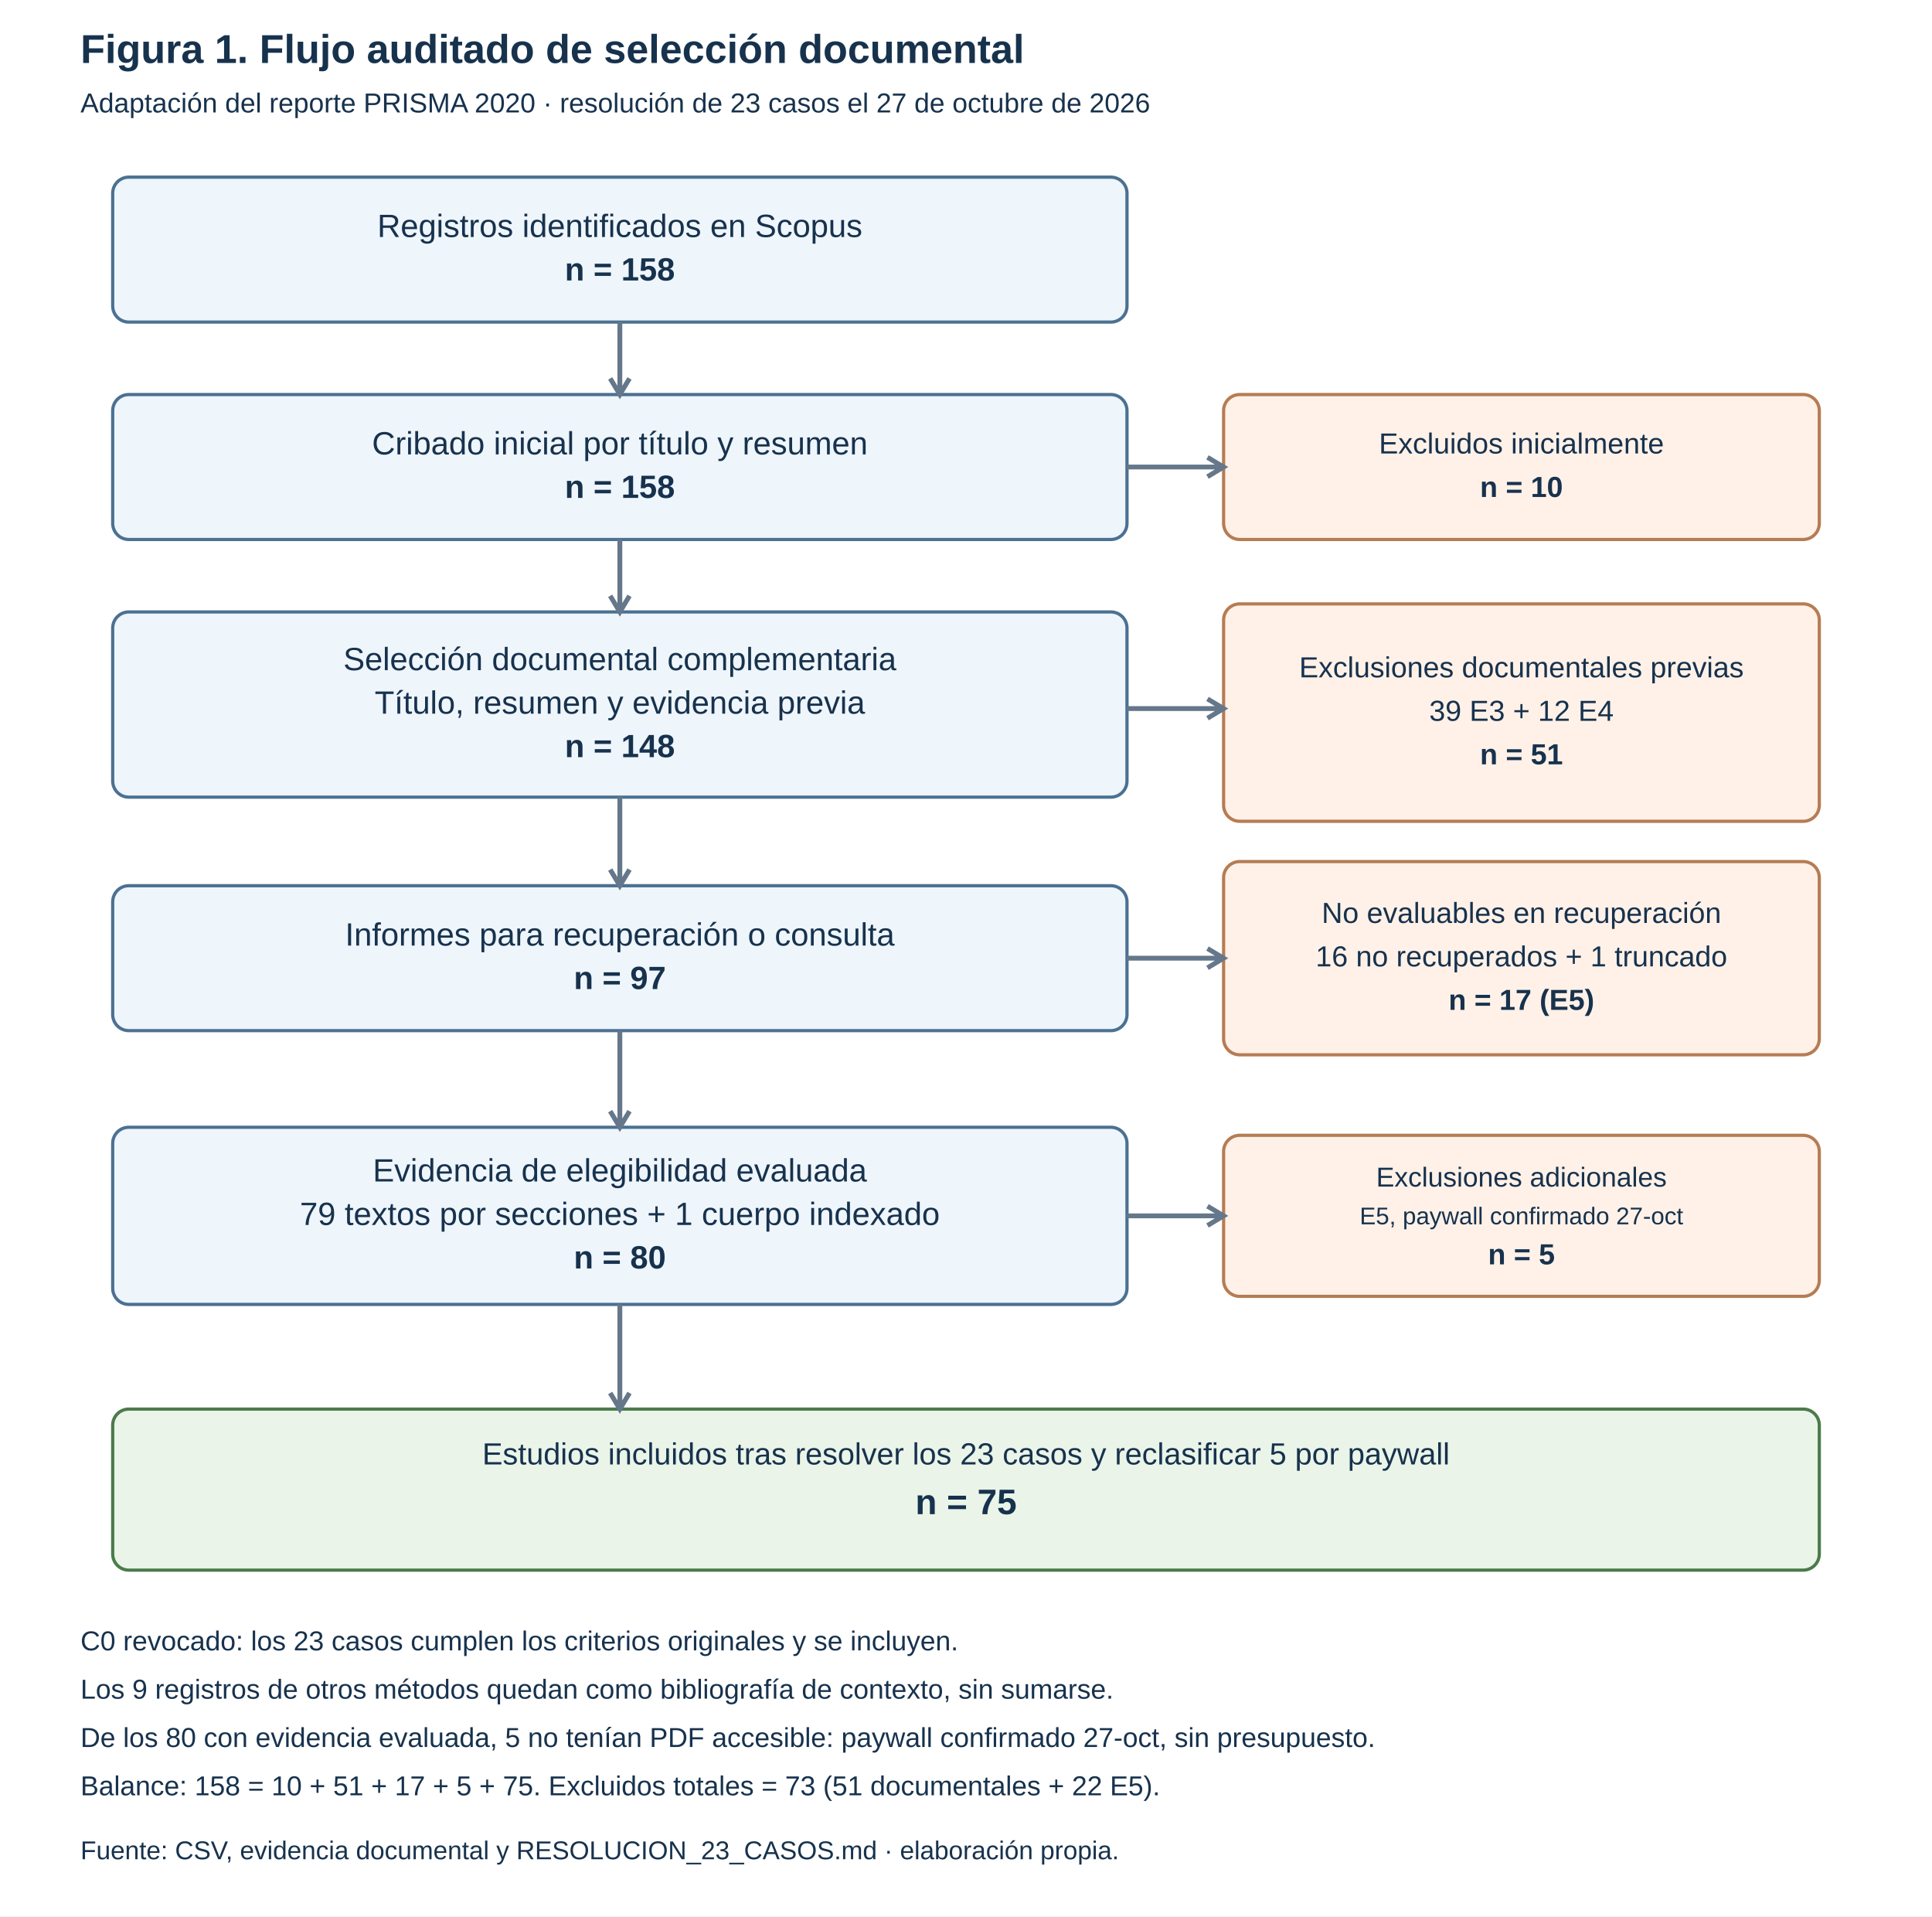
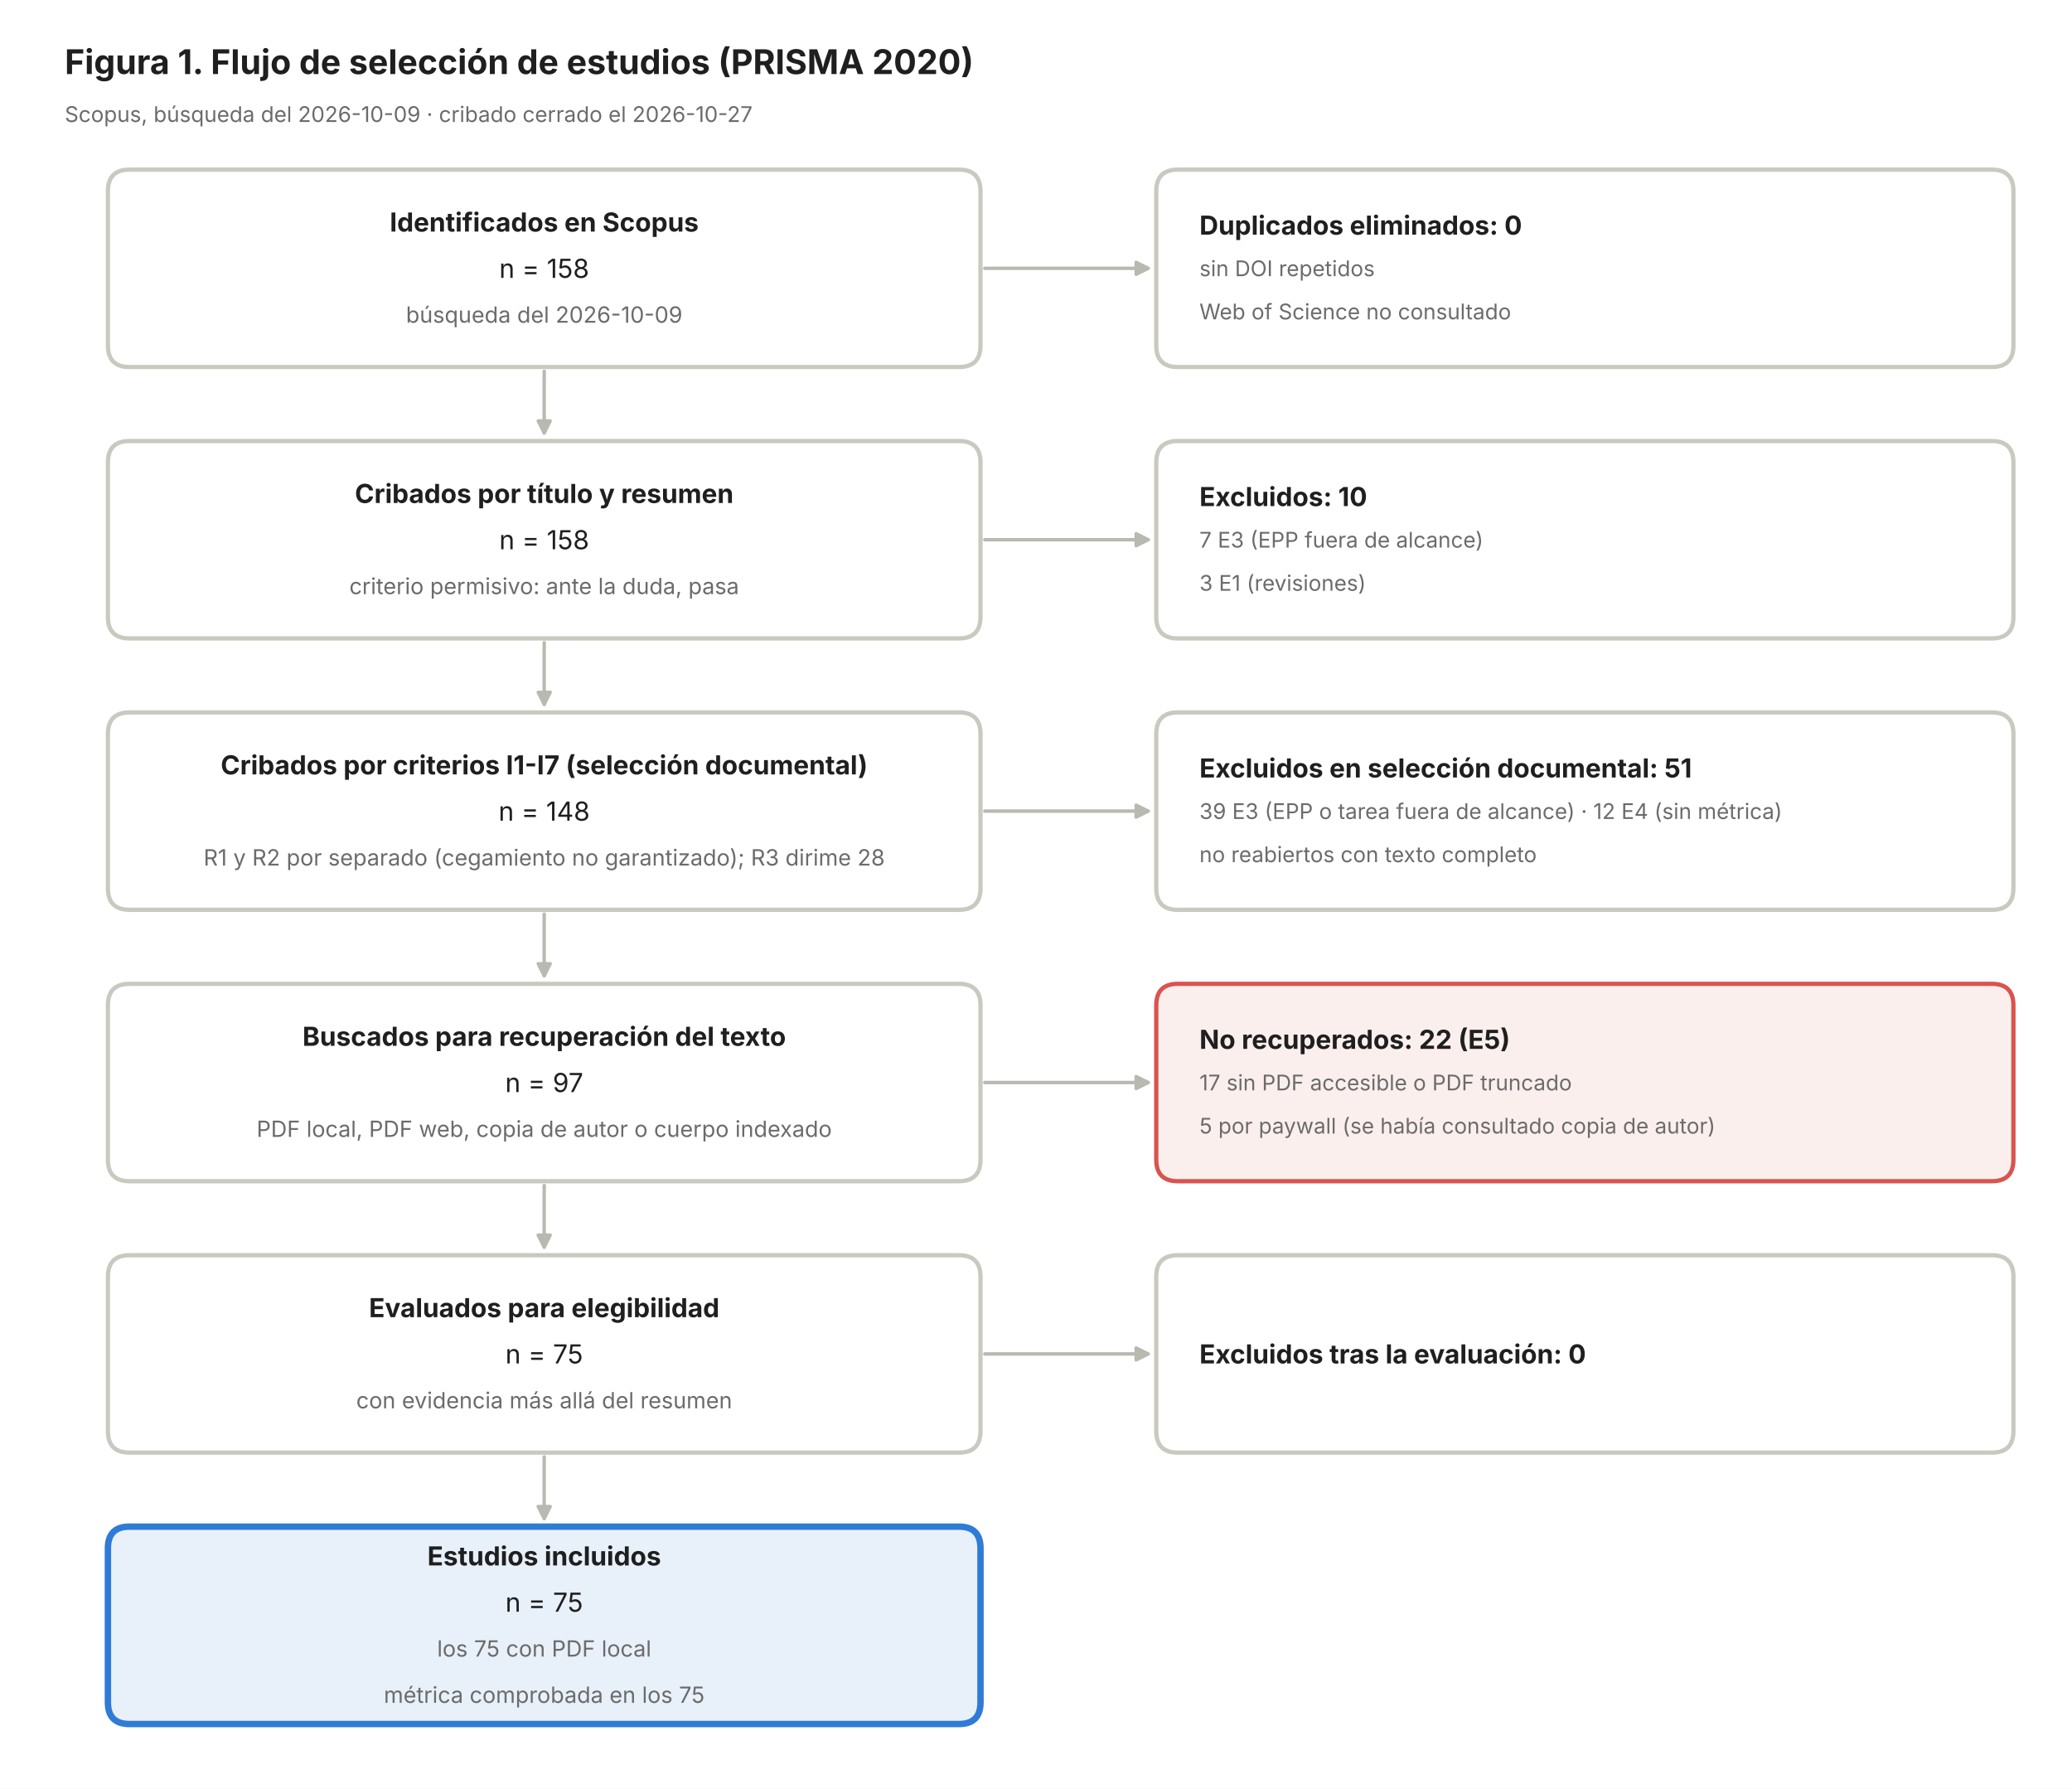
- <svg xmlns="http://www.w3.org/2000/svg" width="1200" height="1190" viewBox="0 0 1200 1190">
-   <rect width="1200" height="1190" fill="white" />
-   <text x="50" y="32" dominant-baseline="middle" text-anchor="start" font-family="Arial,sans-serif" font-size="25" font-weight="700" fill="#17324d">Figura 1. Flujo auditado de selección documental</text>
-   <text x="50" y="65" dominant-baseline="middle" text-anchor="start" font-family="Arial,sans-serif" font-size="17" font-weight="400" fill="#17324d">Adaptación del reporte PRISMA 2020 · resolución de 23 casos el 27 de octubre de 2026</text>
-   <rect x="70" y="110" width="630" height="90" rx="10" fill="#eef5fb" stroke="#4b7192" stroke-width="2" />
-   <text x="385.0" y="141.5" dominant-baseline="middle" text-anchor="middle" font-family="Arial,sans-serif" font-size="20" font-weight="400" fill="#17324d">Registros identificados en Scopus</text>
-   <text x="385.0" y="168.5" dominant-baseline="middle" text-anchor="middle" font-family="Arial,sans-serif" font-size="20" font-weight="700" fill="#17324d">n = 158</text>
-   <rect x="70" y="245" width="630" height="90" rx="10" fill="#eef5fb" stroke="#4b7192" stroke-width="2" />
-   <text x="385.0" y="276.5" dominant-baseline="middle" text-anchor="middle" font-family="Arial,sans-serif" font-size="20" font-weight="400" fill="#17324d">Cribado inicial por título y resumen</text>
-   <text x="385.0" y="303.5" dominant-baseline="middle" text-anchor="middle" font-family="Arial,sans-serif" font-size="20" font-weight="700" fill="#17324d">n = 158</text>
-   <rect x="760" y="245" width="370" height="90" rx="10" fill="#fff1e8" stroke="#b67c53" stroke-width="2" />
-   <text x="945.0" y="276.5" dominant-baseline="middle" text-anchor="middle" font-family="Arial,sans-serif" font-size="18" font-weight="400" fill="#17324d">Excluidos inicialmente</text>
-   <text x="945.0" y="303.5" dominant-baseline="middle" text-anchor="middle" font-family="Arial,sans-serif" font-size="18" font-weight="700" fill="#17324d">n = 10</text>
-   <rect x="70" y="380" width="630" height="115" rx="10" fill="#eef5fb" stroke="#4b7192" stroke-width="2" />
-   <text x="385.0" y="410.5" dominant-baseline="middle" text-anchor="middle" font-family="Arial,sans-serif" font-size="20" font-weight="400" fill="#17324d">Selección documental complementaria</text>
-   <text x="385.0" y="437.5" dominant-baseline="middle" text-anchor="middle" font-family="Arial,sans-serif" font-size="20" font-weight="400" fill="#17324d">Título, resumen y evidencia previa</text>
-   <text x="385.0" y="464.5" dominant-baseline="middle" text-anchor="middle" font-family="Arial,sans-serif" font-size="20" font-weight="700" fill="#17324d">n = 148</text>
-   <rect x="760" y="375" width="370" height="135" rx="10" fill="#fff1e8" stroke="#b67c53" stroke-width="2" />
-   <text x="945.0" y="415.5" dominant-baseline="middle" text-anchor="middle" font-family="Arial,sans-serif" font-size="18" font-weight="400" fill="#17324d">Exclusiones documentales previas</text>
-   <text x="945.0" y="442.5" dominant-baseline="middle" text-anchor="middle" font-family="Arial,sans-serif" font-size="18" font-weight="400" fill="#17324d">39 E3 + 12 E4</text>
-   <text x="945.0" y="469.5" dominant-baseline="middle" text-anchor="middle" font-family="Arial,sans-serif" font-size="18" font-weight="700" fill="#17324d">n = 51</text>
-   <rect x="70" y="550" width="630" height="90" rx="10" fill="#eef5fb" stroke="#4b7192" stroke-width="2" />
-   <text x="385.0" y="581.5" dominant-baseline="middle" text-anchor="middle" font-family="Arial,sans-serif" font-size="20" font-weight="400" fill="#17324d">Informes para recuperación o consulta</text>
-   <text x="385.0" y="608.5" dominant-baseline="middle" text-anchor="middle" font-family="Arial,sans-serif" font-size="20" font-weight="700" fill="#17324d">n = 97</text>
-   <rect x="760" y="535" width="370" height="120" rx="10" fill="#fff1e8" stroke="#b67c53" stroke-width="2" />
-   <text x="945.0" y="568.0" dominant-baseline="middle" text-anchor="middle" font-family="Arial,sans-serif" font-size="18" font-weight="400" fill="#17324d">No evaluables en recuperación</text>
-   <text x="945.0" y="595.0" dominant-baseline="middle" text-anchor="middle" font-family="Arial,sans-serif" font-size="18" font-weight="400" fill="#17324d">16 no recuperados + 1 truncado</text>
-   <text x="945.0" y="622.0" dominant-baseline="middle" text-anchor="middle" font-family="Arial,sans-serif" font-size="18" font-weight="700" fill="#17324d">n = 17 (E5)</text>
-   <rect x="70" y="700" width="630" height="110" rx="10" fill="#eef5fb" stroke="#4b7192" stroke-width="2" />
-   <text x="385.0" y="728.0" dominant-baseline="middle" text-anchor="middle" font-family="Arial,sans-serif" font-size="20" font-weight="400" fill="#17324d">Evidencia de elegibilidad evaluada</text>
-   <text x="385.0" y="755.0" dominant-baseline="middle" text-anchor="middle" font-family="Arial,sans-serif" font-size="20" font-weight="400" fill="#17324d">79 textos por secciones + 1 cuerpo indexado</text>
-   <text x="385.0" y="782.0" dominant-baseline="middle" text-anchor="middle" font-family="Arial,sans-serif" font-size="20" font-weight="700" fill="#17324d">n = 80</text>
-   <rect x="760" y="705" width="370" height="100" rx="10" fill="#fff1e8" stroke="#b67c53" stroke-width="2" />
-   <text x="945.0" y="732.0" dominant-baseline="middle" text-anchor="middle" font-family="Arial,sans-serif" font-size="17" font-weight="400" fill="#17324d">Exclusiones adicionales</text>
-   <text x="945.0" y="756.0" dominant-baseline="middle" text-anchor="middle" font-family="Arial,sans-serif" font-size="15" font-weight="400" fill="#17324d">E5, paywall confirmado 27-oct</text>
-   <text x="945.0" y="780.0" dominant-baseline="middle" text-anchor="middle" font-family="Arial,sans-serif" font-size="18" font-weight="700" fill="#17324d">n = 5</text>
-   <rect x="70" y="875" width="1060" height="100" rx="10" fill="#eaf4e8" stroke="#4b7b4b" stroke-width="2" />
-   <text x="600.0" y="904.0" dominant-baseline="middle" text-anchor="middle" font-family="Arial,sans-serif" font-size="19" font-weight="400" fill="#17324d">Estudios incluidos tras resolver los 23 casos y reclasificar 5 por paywall</text>
-   <text x="600.0" y="934.0" dominant-baseline="middle" text-anchor="middle" font-family="Arial,sans-serif" font-size="22" font-weight="700" fill="#17324d">n = 75</text>
-   <path d="M385 200 L385 245 M379 235 L385 245 L391 235" fill="none" stroke="#65778a" stroke-width="3" />
-   <path d="M385 335 L385 380 M379 370 L385 380 L391 370" fill="none" stroke="#65778a" stroke-width="3" />
-   <path d="M385 495 L385 550 M379 540 L385 550 L391 540" fill="none" stroke="#65778a" stroke-width="3" />
-   <path d="M385 640 L385 700 M379 690 L385 700 L391 690" fill="none" stroke="#65778a" stroke-width="3" />
-   <path d="M385 810 L385 875 M379 865 L385 875 L391 865" fill="none" stroke="#65778a" stroke-width="3" />
-   <path d="M700 290 L760 290 M750 284 L760 290 L750 296" fill="none" stroke="#65778a" stroke-width="3" />
-   <path d="M700 440 L760 440 M750 434 L760 440 L750 446" fill="none" stroke="#65778a" stroke-width="3" />
-   <path d="M700 595 L760 595 M750 589 L760 595 L750 601" fill="none" stroke="#65778a" stroke-width="3" />
-   <path d="M700 755 L760 755 M750 749 L760 755 L750 761" fill="none" stroke="#65778a" stroke-width="3" />
-   <text x="50" y="1020" dominant-baseline="middle" text-anchor="start" font-family="Arial,sans-serif" font-size="17" font-weight="400" fill="#17324d">C0 revocado: los 23 casos cumplen los criterios originales y se incluyen.</text>
-   <text x="50" y="1050" dominant-baseline="middle" text-anchor="start" font-family="Arial,sans-serif" font-size="17" font-weight="400" fill="#17324d">Los 9 registros de otros métodos quedan como bibliografía de contexto, sin sumarse.</text>
-   <text x="50" y="1080" dominant-baseline="middle" text-anchor="start" font-family="Arial,sans-serif" font-size="17" font-weight="400" fill="#17324d">De los 80 con evidencia evaluada, 5 no tenían PDF accesible: paywall confirmado 27-oct, sin presupuesto.</text>
-   <text x="50" y="1110" dominant-baseline="middle" text-anchor="start" font-family="Arial,sans-serif" font-size="17" font-weight="400" fill="#17324d">Balance: 158 = 10 + 51 + 17 + 5 + 75. Excluidos totales = 73 (51 documentales + 22 E5).</text>
-   <text x="50" y="1150" dominant-baseline="middle" text-anchor="start" font-family="Arial,sans-serif" font-size="16" font-weight="400" fill="#17324d">Fuente: CSV, evidencia documental y RESOLUCION_23_CASOS.md · elaboración propia.</text>
+ <svg xmlns="http://www.w3.org/2000/svg" width="967.68pt" height="835.2pt" viewBox="0 0 967.68 835.2" version="1.1">
+   <defs>
+     <style type="text/css">*{stroke-linejoin: round; stroke-linecap: butt}</style>
+   </defs>
+   <g id="figure_1">
+     <g id="patch_1">
+       <path d="M 0 835.2  L 967.68 835.2  L 967.68 0  L 0 0  z " style="fill: #ffffff" />
+     </g>
+     <g id="axes_1">
+       <g id="patch_2">
+         <path d="M 60.48 79.2  L 447.84 79.2  Q 457.92 79.2 457.92 89.28  L 457.92 161.28  Q 457.92 171.36 447.84 171.36  L 60.48 171.36  Q 50.4 171.36 50.4 161.28  L 50.4 89.28  Q 50.4 79.2 60.48 79.2  z " clip-path="url(#p76066bdbb2)" style="fill: #ffffff; stroke: #c9c9c0; stroke-width: 2; stroke-linejoin: miter" />
+       </g>
+       <g id="patch_3">
+         <path d="M 254.16 173.364  Q 254.16 188.642 254.16 202.132  " clip-path="url(#p76066bdbb2)" style="fill: none; stroke: #b9b9b0; stroke-width: 1.6; stroke-linecap: round" />
+         <path d="M 256.96 196.532  L 254.16 202.132  L 251.36 196.532  z " clip-path="url(#p76066bdbb2)" style="fill: #b9b9b0; stroke: #b9b9b0; stroke-width: 1.6; stroke-linecap: round" />
+       </g>
+       <g id="patch_4">
+         <path d="M 550.08 79.2  L 930.24 79.2  Q 940.32 79.2 940.32 89.28  L 940.32 161.28  Q 940.32 171.36 930.24 171.36  L 550.08 171.36  Q 540 171.36 540 161.28  L 540 89.28  Q 540 79.2 550.08 79.2  z " clip-path="url(#p76066bdbb2)" style="fill: #ffffff; stroke: #c9c9c0; stroke-width: 2; stroke-linejoin: miter" />
+       </g>
+       <g id="patch_5">
+         <path d="M 459.921 125.28  Q 498.961 125.28 536.212 125.28  " clip-path="url(#p76066bdbb2)" style="fill: none; stroke: #b9b9b0; stroke-width: 1.6; stroke-linecap: round" />
+         <path d="M 530.612 122.48  L 536.212 125.28  L 530.612 128.08  z " clip-path="url(#p76066bdbb2)" style="fill: #b9b9b0; stroke: #b9b9b0; stroke-width: 1.6; stroke-linecap: round" />
+       </g>
+       <g id="patch_6">
+         <path d="M 60.48 205.92  L 447.84 205.92  Q 457.92 205.92 457.92 216  L 457.92 288  Q 457.92 298.08 447.84 298.08  L 60.48 298.08  Q 50.4 298.08 50.4 288  L 50.4 216  Q 50.4 205.92 60.48 205.92  z " clip-path="url(#p76066bdbb2)" style="fill: #ffffff; stroke: #c9c9c0; stroke-width: 2; stroke-linejoin: miter" />
+       </g>
+       <g id="patch_7">
+         <path d="M 254.16 300.084  Q 254.16 315.362 254.16 328.852  " clip-path="url(#p76066bdbb2)" style="fill: none; stroke: #b9b9b0; stroke-width: 1.6; stroke-linecap: round" />
+         <path d="M 256.96 323.252  L 254.16 328.852  L 251.36 323.252  z " clip-path="url(#p76066bdbb2)" style="fill: #b9b9b0; stroke: #b9b9b0; stroke-width: 1.6; stroke-linecap: round" />
+       </g>
+       <g id="patch_8">
+         <path d="M 550.08 205.92  L 930.24 205.92  Q 940.32 205.92 940.32 216  L 940.32 288  Q 940.32 298.08 930.24 298.08  L 550.08 298.08  Q 540 298.08 540 288  L 540 216  Q 540 205.92 550.08 205.92  z " clip-path="url(#p76066bdbb2)" style="fill: #ffffff; stroke: #c9c9c0; stroke-width: 2; stroke-linejoin: miter" />
+       </g>
+       <g id="patch_9">
+         <path d="M 459.921 252  Q 498.961 252 536.212 252  " clip-path="url(#p76066bdbb2)" style="fill: none; stroke: #b9b9b0; stroke-width: 1.6; stroke-linecap: round" />
+         <path d="M 530.612 249.2  L 536.212 252  L 530.612 254.8  z " clip-path="url(#p76066bdbb2)" style="fill: #b9b9b0; stroke: #b9b9b0; stroke-width: 1.6; stroke-linecap: round" />
+       </g>
+       <g id="patch_10">
+         <path d="M 60.48 332.64  L 447.84 332.64  Q 457.92 332.64 457.92 342.72  L 457.92 414.72  Q 457.92 424.8 447.84 424.8  L 60.48 424.8  Q 50.4 424.8 50.4 414.72  L 50.4 342.72  Q 50.4 332.64 60.48 332.64  z " clip-path="url(#p76066bdbb2)" style="fill: #ffffff; stroke: #c9c9c0; stroke-width: 2; stroke-linejoin: miter" />
+       </g>
+       <g id="patch_11">
+         <path d="M 254.16 426.804  Q 254.16 442.082 254.16 455.572  " clip-path="url(#p76066bdbb2)" style="fill: none; stroke: #b9b9b0; stroke-width: 1.6; stroke-linecap: round" />
+         <path d="M 256.96 449.972  L 254.16 455.572  L 251.36 449.972  z " clip-path="url(#p76066bdbb2)" style="fill: #b9b9b0; stroke: #b9b9b0; stroke-width: 1.6; stroke-linecap: round" />
+       </g>
+       <g id="patch_12">
+         <path d="M 550.08 332.64  L 930.24 332.64  Q 940.32 332.64 940.32 342.72  L 940.32 414.72  Q 940.32 424.8 930.24 424.8  L 550.08 424.8  Q 540 424.8 540 414.72  L 540 342.72  Q 540 332.64 550.08 332.64  z " clip-path="url(#p76066bdbb2)" style="fill: #ffffff; stroke: #c9c9c0; stroke-width: 2; stroke-linejoin: miter" />
+       </g>
+       <g id="patch_13">
+         <path d="M 459.921 378.72  Q 498.961 378.72 536.212 378.72  " clip-path="url(#p76066bdbb2)" style="fill: none; stroke: #b9b9b0; stroke-width: 1.6; stroke-linecap: round" />
+         <path d="M 530.612 375.92  L 536.212 378.72  L 530.612 381.52  z " clip-path="url(#p76066bdbb2)" style="fill: #b9b9b0; stroke: #b9b9b0; stroke-width: 1.6; stroke-linecap: round" />
+       </g>
+       <g id="patch_14">
+         <path d="M 60.48 459.36  L 447.84 459.36  Q 457.92 459.36 457.92 469.44  L 457.92 541.44  Q 457.92 551.52 447.84 551.52  L 60.48 551.52  Q 50.4 551.52 50.4 541.44  L 50.4 469.44  Q 50.4 459.36 60.48 459.36  z " clip-path="url(#p76066bdbb2)" style="fill: #ffffff; stroke: #c9c9c0; stroke-width: 2; stroke-linejoin: miter" />
+       </g>
+       <g id="patch_15">
+         <path d="M 254.16 553.524  Q 254.16 568.802 254.16 582.292  " clip-path="url(#p76066bdbb2)" style="fill: none; stroke: #b9b9b0; stroke-width: 1.6; stroke-linecap: round" />
+         <path d="M 256.96 576.692  L 254.16 582.292  L 251.36 576.692  z " clip-path="url(#p76066bdbb2)" style="fill: #b9b9b0; stroke: #b9b9b0; stroke-width: 1.6; stroke-linecap: round" />
+       </g>
+       <g id="patch_16">
+         <path d="M 550.08 459.36  L 930.24 459.36  Q 940.32 459.36 940.32 469.44  L 940.32 541.44  Q 940.32 551.52 930.24 551.52  L 550.08 551.52  Q 540 551.52 540 541.44  L 540 469.44  Q 540 459.36 550.08 459.36  z " clip-path="url(#p76066bdbb2)" style="fill: #fbefee; stroke: #d9534f; stroke-width: 2; stroke-linejoin: miter" />
+       </g>
+       <g id="patch_17">
+         <path d="M 459.921 505.44  Q 498.961 505.44 536.212 505.44  " clip-path="url(#p76066bdbb2)" style="fill: none; stroke: #b9b9b0; stroke-width: 1.6; stroke-linecap: round" />
+         <path d="M 530.612 502.64  L 536.212 505.44  L 530.612 508.24  z " clip-path="url(#p76066bdbb2)" style="fill: #b9b9b0; stroke: #b9b9b0; stroke-width: 1.6; stroke-linecap: round" />
+       </g>
+       <g id="patch_18">
+         <path d="M 60.48 586.08  L 447.84 586.08  Q 457.92 586.08 457.92 596.16  L 457.92 668.16  Q 457.92 678.24 447.84 678.24  L 60.48 678.24  Q 50.4 678.24 50.4 668.16  L 50.4 596.16  Q 50.4 586.08 60.48 586.08  z " clip-path="url(#p76066bdbb2)" style="fill: #ffffff; stroke: #c9c9c0; stroke-width: 2; stroke-linejoin: miter" />
+       </g>
+       <g id="patch_19">
+         <path d="M 254.16 680.244  Q 254.16 695.522 254.16 709.012  " clip-path="url(#p76066bdbb2)" style="fill: none; stroke: #b9b9b0; stroke-width: 1.6; stroke-linecap: round" />
+         <path d="M 256.96 703.412  L 254.16 709.012  L 251.36 703.412  z " clip-path="url(#p76066bdbb2)" style="fill: #b9b9b0; stroke: #b9b9b0; stroke-width: 1.6; stroke-linecap: round" />
+       </g>
+       <g id="patch_20">
+         <path d="M 550.08 586.08  L 930.24 586.08  Q 940.32 586.08 940.32 596.16  L 940.32 668.16  Q 940.32 678.24 930.24 678.24  L 550.08 678.24  Q 540 678.24 540 668.16  L 540 596.16  Q 540 586.08 550.08 586.08  z " clip-path="url(#p76066bdbb2)" style="fill: #ffffff; stroke: #c9c9c0; stroke-width: 2; stroke-linejoin: miter" />
+       </g>
+       <g id="patch_21">
+         <path d="M 459.921 632.16  Q 498.961 632.16 536.212 632.16  " clip-path="url(#p76066bdbb2)" style="fill: none; stroke: #b9b9b0; stroke-width: 1.6; stroke-linecap: round" />
+         <path d="M 530.612 629.36  L 536.212 632.16  L 530.612 634.96  z " clip-path="url(#p76066bdbb2)" style="fill: #b9b9b0; stroke: #b9b9b0; stroke-width: 1.6; stroke-linecap: round" />
+       </g>
+       <g id="patch_22">
+         <path d="M 60.48 712.8  L 447.84 712.8  Q 457.92 712.8 457.92 722.88  L 457.92 794.88  Q 457.92 804.96 447.84 804.96  L 60.48 804.96  Q 50.4 804.96 50.4 794.88  L 50.4 722.88  Q 50.4 712.8 60.48 712.8  z " clip-path="url(#p76066bdbb2)" style="fill: #e8f0fa; stroke: #2f7bd6; stroke-width: 3; stroke-linejoin: miter" />
+       </g>
+       <g id="text_1">
+         <text style="font-weight: 700; font-size: 15.876px; font-family: 'Inter'; text-anchor: start; fill: #1f1f1f" x="30.24" y="34.575" transform="rotate(-0 30.24 34.5752)">Figura 1. Flujo de selección de estudios (PRISMA 2020)</text>
+       </g>
+       <g id="text_2">
+         <text style="font-size: 10.08px; font-family: 'Inter'; text-anchor: start; fill: #6b6b6b" x="30.24" y="56.947" transform="rotate(-0 30.24 56.9468)">Scopus, búsqueda del 2026-10-09 · cribado cerrado el 2026-10-27</text>
+       </g>
+       <g id="text_3">
+         <text style="font-weight: 700; font-size: 12.24px; font-family: 'Inter'; text-anchor: middle; fill: #1f1f1f" x="254.16" y="108.133" transform="rotate(-0 254.16 108.1325)">Identificados en Scopus</text>
+       </g>
+       <g id="text_4">
+         <text style="font-size: 12.24px; font-family: 'Inter'; text-anchor: middle; fill: #1f1f1f" x="254.16" y="129.733" transform="rotate(-0 254.16 129.7325)">n = 158</text>
+       </g>
+       <g id="text_5">
+         <text style="font-size: 10.44px; font-family: 'Inter'; text-anchor: middle; fill: #6b6b6b" x="254.16" y="150.678" transform="rotate(-0 254.16 150.6778)">búsqueda del 2026-10-09</text>
+       </g>
+       <g id="text_6">
+         <text style="font-weight: 700; font-size: 12.24px; font-family: 'Inter'; text-anchor: start; fill: #1f1f1f" x="560.16" y="109.573" transform="rotate(-0 560.16 109.5725)">Duplicados eliminados: 0</text>
+       </g>
+       <g id="text_7">
+         <text style="font-size: 10.08px; font-family: 'Inter'; text-anchor: start; fill: #6b6b6b" x="560.16" y="128.947" transform="rotate(-0 560.16 128.9468)">sin DOI repetidos</text>
+       </g>
+       <g id="text_8">
+         <text style="font-size: 10.08px; font-family: 'Inter'; text-anchor: start; fill: #6b6b6b" x="560.16" y="149.107" transform="rotate(-0 560.16 149.1068)">Web of Science no consultado</text>
+       </g>
+       <g id="text_9">
+         <text style="font-weight: 700; font-size: 12.24px; font-family: 'Inter'; text-anchor: middle; fill: #1f1f1f" x="254.16" y="234.853" transform="rotate(-0 254.16 234.8525)">Cribados por título y resumen</text>
+       </g>
+       <g id="text_10">
+         <text style="font-size: 12.24px; font-family: 'Inter'; text-anchor: middle; fill: #1f1f1f" x="254.16" y="256.453" transform="rotate(-0 254.16 256.4525)">n = 158</text>
+       </g>
+       <g id="text_11">
+         <text style="font-size: 10.44px; font-family: 'Inter'; text-anchor: middle; fill: #6b6b6b" x="254.16" y="277.398" transform="rotate(-0 254.16 277.3978)">criterio permisivo: ante la duda, pasa</text>
+       </g>
+       <g id="text_12">
+         <text style="font-weight: 700; font-size: 12.24px; font-family: 'Inter'; text-anchor: start; fill: #1f1f1f" x="560.16" y="236.293" transform="rotate(-0 560.16 236.2925)">Excluidos: 10</text>
+       </g>
+       <g id="text_13">
+         <text style="font-size: 10.08px; font-family: 'Inter'; text-anchor: start; fill: #6b6b6b" x="560.16" y="255.667" transform="rotate(-0 560.16 255.6668)">7 E3 (EPP fuera de alcance)</text>
+       </g>
+       <g id="text_14">
+         <text style="font-size: 10.08px; font-family: 'Inter'; text-anchor: start; fill: #6b6b6b" x="560.16" y="275.827" transform="rotate(-0 560.16 275.8268)">3 E1 (revisiones)</text>
+       </g>
+       <g id="text_15">
+         <text style="font-weight: 700; font-size: 12.24px; font-family: 'Inter'; text-anchor: middle; fill: #1f1f1f" x="254.16" y="361.573" transform="rotate(-0 254.16 361.5725)">Cribados por criterios I1-I7 (selección documental)</text>
+       </g>
+       <g id="text_16">
+         <text style="font-size: 12.24px; font-family: 'Inter'; text-anchor: middle; fill: #1f1f1f" x="254.16" y="383.173" transform="rotate(-0 254.16 383.1725)">n = 148</text>
+       </g>
+       <g id="text_17">
+         <text style="font-size: 10.44px; font-family: 'Inter'; text-anchor: middle; fill: #6b6b6b" x="254.16" y="404.118" transform="rotate(-0 254.16 404.1178)">R1 y R2 por separado (cegamiento no garantizado); R3 dirime 28</text>
+       </g>
+       <g id="text_18">
+         <text style="font-weight: 700; font-size: 12.24px; font-family: 'Inter'; text-anchor: start; fill: #1f1f1f" x="560.16" y="363.013" transform="rotate(-0 560.16 363.0125)">Excluidos en selección documental: 51</text>
+       </g>
+       <g id="text_19">
+         <text style="font-size: 10.08px; font-family: 'Inter'; text-anchor: start; fill: #6b6b6b" x="560.16" y="382.387" transform="rotate(-0 560.16 382.3868)">39 E3 (EPP o tarea fuera de alcance) · 12 E4 (sin métrica)</text>
+       </g>
+       <g id="text_20">
+         <text style="font-size: 10.08px; font-family: 'Inter'; text-anchor: start; fill: #6b6b6b" x="560.16" y="402.547" transform="rotate(-0 560.16 402.5468)">no reabiertos con texto completo</text>
+       </g>
+       <g id="text_21">
+         <text style="font-weight: 700; font-size: 12.24px; font-family: 'Inter'; text-anchor: middle; fill: #1f1f1f" x="254.16" y="488.293" transform="rotate(-0 254.16 488.2925)">Buscados para recuperación del texto</text>
+       </g>
+       <g id="text_22">
+         <text style="font-size: 12.24px; font-family: 'Inter'; text-anchor: middle; fill: #1f1f1f" x="254.16" y="509.893" transform="rotate(-0 254.16 509.8925)">n = 97</text>
+       </g>
+       <g id="text_23">
+         <text style="font-size: 10.44px; font-family: 'Inter'; text-anchor: middle; fill: #6b6b6b" x="254.16" y="530.838" transform="rotate(-0 254.16 530.8378)">PDF local, PDF web, copia de autor o cuerpo indexado</text>
+       </g>
+       <g id="text_24">
+         <text style="font-weight: 700; font-size: 12.24px; font-family: 'Inter'; text-anchor: start; fill: #1f1f1f" x="560.16" y="489.733" transform="rotate(-0 560.16 489.7325)">No recuperados: 22 (E5)</text>
+       </g>
+       <g id="text_25">
+         <text style="font-size: 10.08px; font-family: 'Inter'; text-anchor: start; fill: #6b6b6b" x="560.16" y="509.107" transform="rotate(-0 560.16 509.1068)">17 sin PDF accesible o PDF truncado</text>
+       </g>
+       <g id="text_26">
+         <text style="font-size: 10.08px; font-family: 'Inter'; text-anchor: start; fill: #6b6b6b" x="560.16" y="529.267" transform="rotate(-0 560.16 529.2668)">5 por paywall (se había consultado copia de autor)</text>
+       </g>
+       <g id="text_27">
+         <text style="font-weight: 700; font-size: 12.24px; font-family: 'Inter'; text-anchor: middle; fill: #1f1f1f" x="254.16" y="615.013" transform="rotate(-0 254.16 615.0125)">Evaluados para elegibilidad</text>
+       </g>
+       <g id="text_28">
+         <text style="font-size: 12.24px; font-family: 'Inter'; text-anchor: middle; fill: #1f1f1f" x="254.16" y="636.613" transform="rotate(-0 254.16 636.6125)">n = 75</text>
+       </g>
+       <g id="text_29">
+         <text style="font-size: 10.44px; font-family: 'Inter'; text-anchor: middle; fill: #6b6b6b" x="254.16" y="657.558" transform="rotate(-0 254.16 657.5578)">con evidencia más allá del resumen</text>
+       </g>
+       <g id="text_30">
+         <text style="font-weight: 700; font-size: 12.24px; font-family: 'Inter'; text-anchor: start; fill: #1f1f1f" x="560.16" y="636.613" transform="rotate(-0 560.16 636.6125)">Excluidos tras la evaluación: 0</text>
+       </g>
+       <g id="text_31">
+         <text style="font-weight: 700; font-size: 12.24px; font-family: 'Inter'; text-anchor: middle; fill: #1f1f1f" x="254.16" y="730.933" transform="rotate(-0 254.16 730.9325)">Estudios incluidos</text>
+       </g>
+       <g id="text_32">
+         <text style="font-size: 12.24px; font-family: 'Inter'; text-anchor: middle; fill: #1f1f1f" x="254.16" y="752.533" transform="rotate(-0 254.16 752.5325)">n = 75</text>
+       </g>
+       <g id="text_33">
+         <text style="font-size: 10.44px; font-family: 'Inter'; text-anchor: middle; fill: #6b6b6b" x="254.16" y="773.478" transform="rotate(-0 254.16 773.4778)">los 75 con PDF local</text>
+       </g>
+       <g id="text_34">
+         <text style="font-size: 10.44px; font-family: 'Inter'; text-anchor: middle; fill: #6b6b6b" x="254.16" y="795.078" transform="rotate(-0 254.16 795.0778)">métrica comprobada en los 75</text>
+       </g>
+     </g>
+   </g>
+   <defs>
+     <clipPath id="p76066bdbb2">
+       <rect x="0" y="0" width="967.68" height="835.2" />
+     </clipPath>
+   </defs>
</svg>
